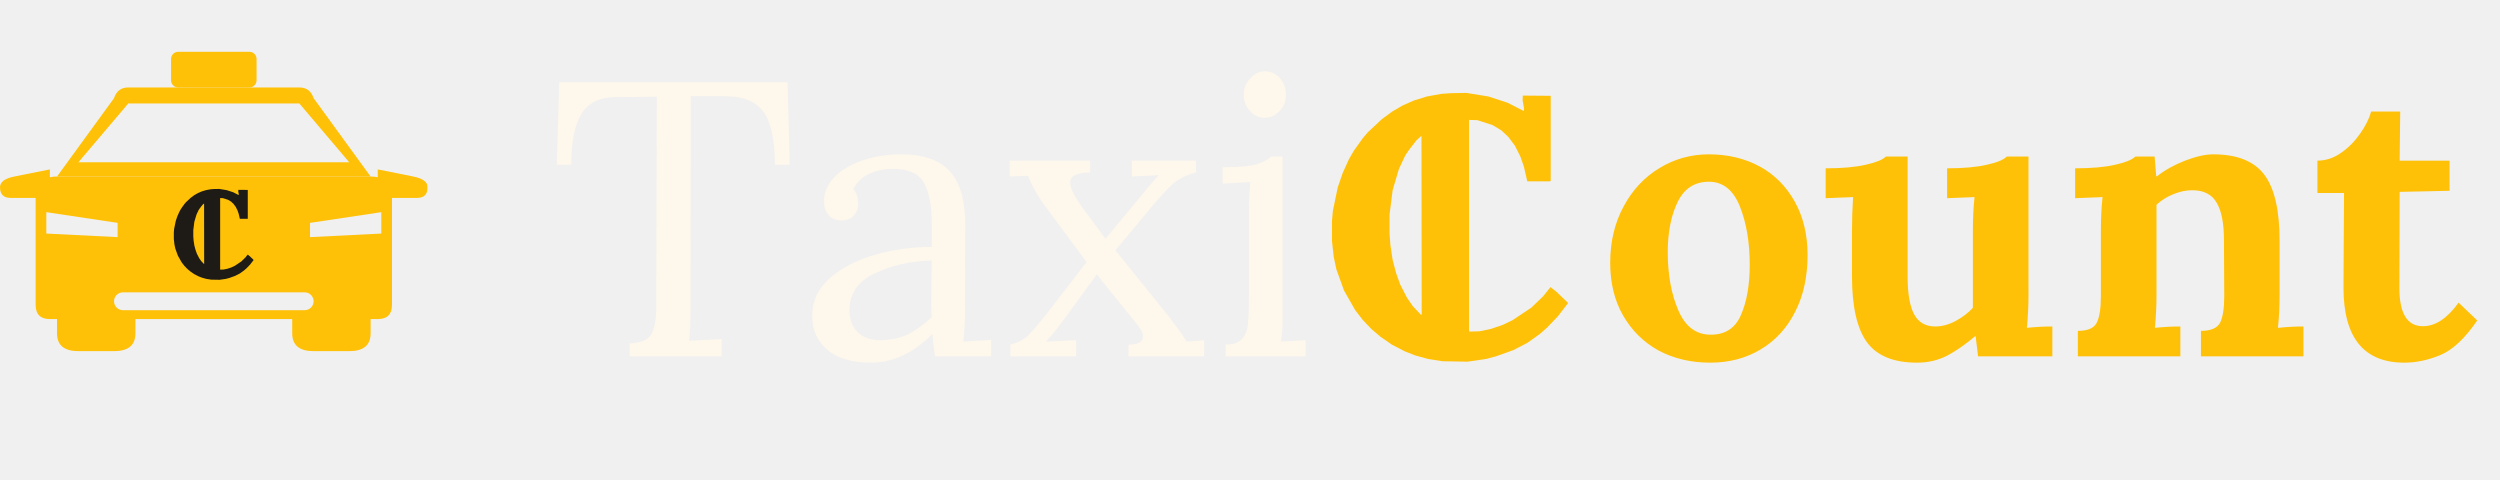
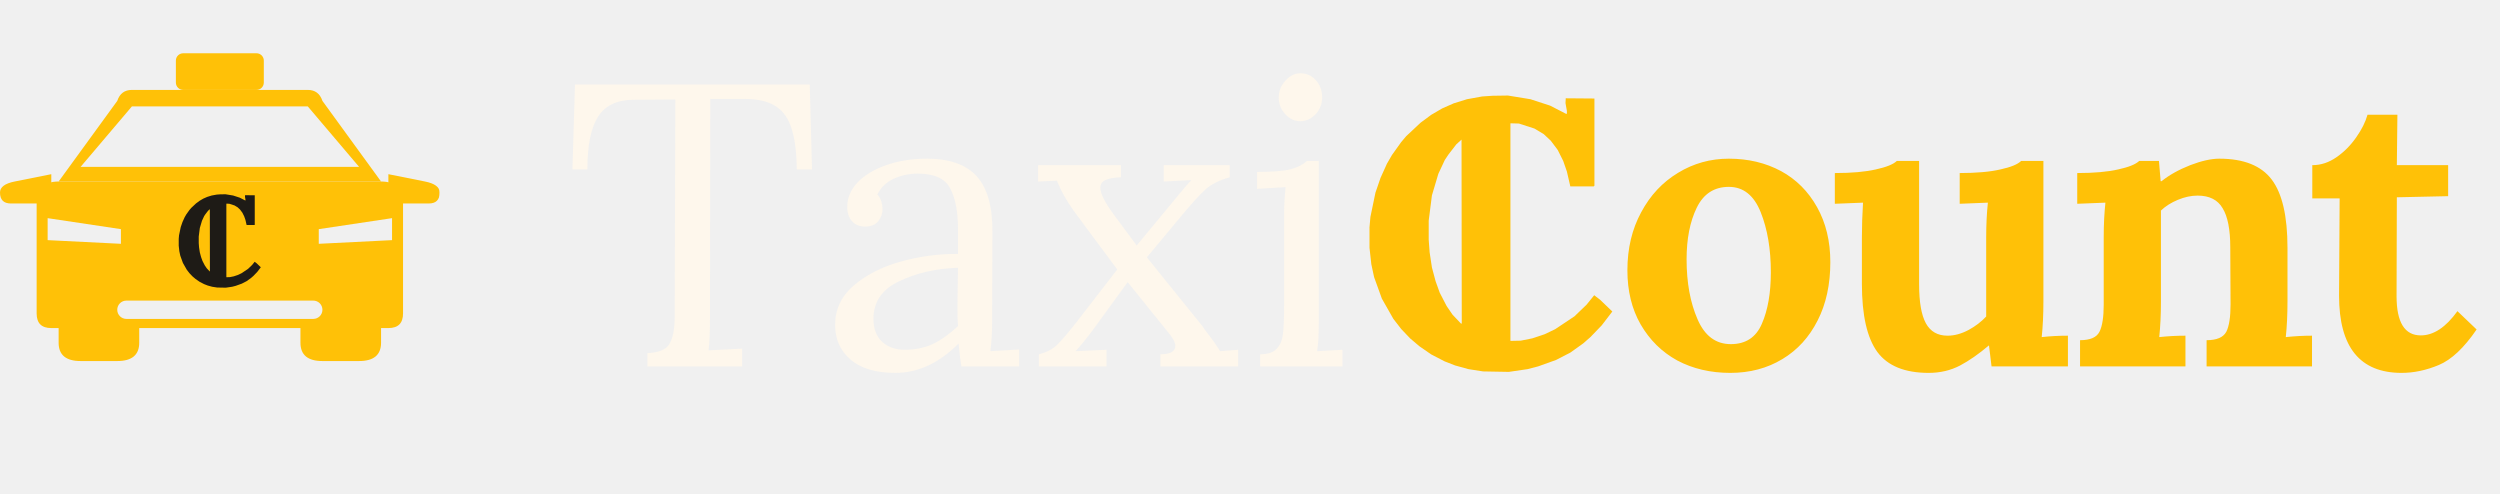
- <svg xmlns="http://www.w3.org/2000/svg" viewBox="0 0 912 175" width="912" height="175">
+ <svg xmlns="http://www.w3.org/2000/svg" viewBox="0 0 887 175" width="887" height="175">
  <g transform="translate(0,2) scale(1.3)">
    <defs>
      <mask id="m5">
        <rect width="120" height="120" fill="#000" />
        <g fill="#fff">
          <rect x="48" y="13" width="24" height="10" rx="2" />
          <path d="M16 48 L32 26 Q33 23 36 23 L84 23 Q87 23 88 26 L104 48 Z" />
          <path d="M10 54 Q10 48 16 48 L104 48 Q110 48 110 54 L110 84 Q110 88 106 88 L14 88 Q10 88 10 84 Z" />
          <path d="M14 46 L4 48 Q0 48.8 0 51 Q0 54 3 54 L14 54 Z" />
          <path d="M106 46 L116 48 Q120 48.8 120 51 Q120 54 117 54 L106 54 Z" />
          <path d="M16 84 L38 84 L38 92 Q38 97 32 97 L22 97 Q16 97 16 92 Z" />
          <path d="M82 84 L104 84 L104 92 Q104 97 98 97 L88 97 Q82 97 82 92 Z" />
        </g>
        <g fill="#000">
          <path d="M22 44 L36 27.5 L84 27.5 L98 44 Z" />
          <path d="M13 58 L33 61 L33 65 L13 64 Z" />
          <path d="M107 58 L87 61 L87 65 L107 64 Z" />
          <rect x="32" y="80.5" width="56" height="5" rx="2.5" />
        </g>
      </mask>
    </defs>
    <rect width="120" height="120" fill="#FFC107" mask="url(#m5)" />
    <g transform="translate(60,64.25) scale(0.04235) translate(-270.5,-307)">
      <path fill="#1E1B16" fill-rule="evenodd" d="M273.5,6.0L307.0,5.5L356.0,13.5L399.0,27.5L434.0,45.5L435.5,45.0L435.5,39.0L432.5,22.0L433.0,11.5L495.5,12.0L495.5,202.0L494.0,203.5L443.0,203.5L435.5,171.0L427.5,148.0L415.5,124.0L400.5,104.0L385.0,89.5L365.0,77.5L331.0,66.5L312.5,66.0L312.5,540.0L335.0,539.5L360.0,534.5L387.0,525.5L410.0,514.5L452.0,486.5L478.5,461.0L495.0,440.5L508.0,450.5L534.5,476.0L511.5,506.0L487.0,531.5L471.0,545.5L443.0,565.5L412.0,581.5L373.0,595.5L350.0,601.5L309.0,607.5L253.0,606.5L221.0,601.5L192.0,593.5L169.0,584.5L140.0,569.5L114.0,551.5L94.0,534.5L74.5,514.0L57.5,492.0L32.5,448.0L15.5,401.0L9.5,373.0L5.5,337.0L5.5,293.0L7.5,270.0L18.5,217.0L29.5,185.0L43.5,154.0L54.5,135.0L74.5,107.0L85.5,94.0L117.0,64.5L140.0,47.5L164.0,33.5L189.0,22.5L218.0,13.5L251.0,7.5ZM206.0,101.5L194.5,112.0L177.5,134.0L169.5,146.0L155.5,176.0L141.5,223.0L134.5,278.0L134.5,320.0L136.5,347.0L141.5,380.0L149.5,410.0L158.5,435.0L173.5,464.0L186.5,483.0L205.0,502.5L206.5,502.0Z" />
    </g>
  </g>
  <g transform="translate(200,130)">
    <path fill="#FEF7EC" d="M29.7,-4.7Q35.9,-5 37.6,-8.1Q39.4,-11.3 39.4,-17.9L39.4,-22.3L39.6,-94.7L24.9,-94.6Q16,-94.6 12.2,-88.6Q8.4,-82.7 8.4,-69.9L3.1,-69.9L4,-100L87.3,-100L88.1,-69.9L82.7,-69.9Q82.6,-78.9 80.9,-84.2Q79.3,-89.6 75.4,-92.2Q71.4,-94.9 64.1,-94.9L52,-94.9L51.9,-17Q51.9,-9.4 51.4,-5.7L63.3,-6.3L63.3,0L29.7,0L29.7,-4.7ZM96.3,-14.7Q96.3,-23 102.9,-28.7Q109.6,-34.4 119.6,-37.2Q129.7,-40 139.9,-39.9L139.9,-48.7Q139.9,-58 137.1,-63.2Q134.4,-68.4 125.6,-68.4Q121.1,-68.4 117.1,-66.6Q113.1,-64.7 111.3,-61Q113.1,-59 113.1,-55.6Q113.1,-53.4 111.6,-51.5Q110,-49.6 107,-49.6Q104,-49.6 102.3,-51.5Q100.6,-53.4 100.6,-56.6Q100.6,-61.3 104.2,-65.2Q107.9,-69.1 114.4,-71.4Q120.9,-73.7 128.9,-73.7Q140.9,-73.7 146.6,-67.4Q152.3,-61 152.1,-47.3L152,-15.1Q152,-10.6 151.4,-5.4L161.6,-6L161.6,0L141.1,0Q140.7,-2.1 140.1,-8.1Q129.7,2.3 117.7,2.3Q107.3,2.3 101.8,-2.4Q96.3,-7.1 96.3,-14.7ZM139.9,-14.3Q139.7,-16.4 139.7,-21.6L139.9,-35Q128.1,-34.6 119,-30.2Q109.9,-25.9 109.9,-16.9Q109.9,-11.6 113,-8.7Q116.1,-5.9 121,-5.9Q126.4,-5.9 130.9,-7.9Q135.3,-10 139.9,-14.3ZM168.6,-4.3Q172.6,-5.3 175,-7.6Q177.4,-9.9 182.1,-15.9L196.4,-34.4Q194,-37.6 191.8,-40.6Q189.6,-43.6 187.7,-46.1L182.3,-53.4Q177.3,-60 175,-65.9L168.3,-65.6L168.3,-71.4L197.7,-71.4L197.7,-67.1Q194,-67 192.2,-66.1Q190.4,-65.3 190.4,-63.4Q190.4,-60.4 195,-54.1L203.3,-42.9L216.3,-58.6L218.6,-61.4Q221.7,-65.1 222.7,-66.1L212.9,-65.6L212.9,-71.4L236.3,-71.4L236.3,-67.1Q230.9,-65.6 227.7,-62.8Q224.6,-60 217.9,-51.9L206.9,-38.7L226.6,-14.3Q227.1,-13.4 229.1,-10.9Q231.1,-8.3 232.9,-5.4L239.3,-5.9L239.3,0L211.7,0L211.7,-4.3Q217,-4.3 217,-7.3Q217,-8.9 215.1,-11.3L200.1,-29.9L188.1,-13.4Q184.4,-8.4 181.6,-5.4L192.6,-5.9L192.6,0L168.6,0L168.6,-4.3ZM253.7,-95.4Q253.7,-98.9 256.1,-101.4Q258.4,-104 261.4,-104Q264.7,-104 266.9,-101.5Q269.1,-99 269.1,-95.4Q269.1,-92 266.8,-89.5Q264.4,-87 261.3,-87Q258.3,-87 256,-89.5Q253.7,-92 253.7,-95.4ZM247.1,-4.3Q251.3,-4.3 253.1,-6.4Q254.9,-8.4 255.2,-11.6Q255.6,-14.9 255.6,-21.7L255.6,-54.3Q255.6,-58.4 256.1,-63.6L246,-63L246,-69Q254.4,-69 258.1,-70Q261.7,-71 263.7,-72.9L267.9,-72.9L267.9,-15.1Q267.9,-8.7 267.3,-5.4L276.3,-5.9L276.3,0L247.1,0L247.1,-4.3Z" />
    <g transform="translate(285,0)">
      <g transform="translate(0,-97) scale(0.16287)">
        <path fill="#FFC107" fill-rule="evenodd" d="M273.5,6.0L307.0,5.5L356.0,13.5L399.0,27.5L434.0,45.5L435.5,45.0L435.5,39.0L432.5,22.0L433.0,11.5L495.5,12.0L495.5,202.0L494.0,203.5L443.0,203.5L435.5,171.0L427.5,148.0L415.5,124.0L400.5,104.0L385.0,89.5L365.0,77.5L331.0,66.5L312.5,66.0L312.5,540.0L335.0,539.5L360.0,534.5L387.0,525.5L410.0,514.5L452.0,486.5L478.5,461.0L495.0,440.5L508.0,450.5L534.5,476.0L511.5,506.0L487.0,531.5L471.0,545.5L443.0,565.5L412.0,581.5L373.0,595.5L350.0,601.5L309.0,607.5L253.0,606.5L221.0,601.5L192.0,593.5L169.0,584.5L140.0,569.5L114.0,551.5L94.0,534.5L74.5,514.0L57.5,492.0L32.5,448.0L15.5,401.0L9.5,373.0L5.5,337.0L5.5,293.0L7.5,270.0L18.5,217.0L29.5,185.0L43.5,154.0L54.5,135.0L74.5,107.0L85.5,94.0L117.0,64.5L140.0,47.5L164.0,33.5L189.0,22.5L218.0,13.5L251.0,7.5ZM206.0,101.5L194.5,112.0L177.5,134.0L169.5,146.0L155.5,176.0L141.5,223.0L134.5,278.0L134.5,320.0L136.5,347.0L141.5,380.0L149.5,410.0L158.5,435.0L173.5,464.0L186.5,483.0L205.0,502.5L206.5,502.0Z" />
      </g>
    </g>
-     <g transform="translate(383,0)">
-       <path fill="#FFC107" d="M4.4,-34.1Q4.4,-45.7 9.3,-54.7Q14.1,-63.7 22.4,-68.7Q30.6,-73.7 40.4,-73.7Q50.7,-73.7 58.9,-69.3Q67,-64.9 71.7,-56.5Q76.4,-48.1 76.4,-37Q76.4,-25.1 71.9,-16.3Q67.4,-7.4 59.4,-2.6Q51.3,2.3 40.9,2.3Q30.4,2.3 22.1,-2.1Q13.9,-6.6 9.1,-14.9Q4.4,-23.1 4.4,-34.1ZM55.3,-33.4Q55.3,-45.7 51.7,-54.7Q48.1,-63.7 40.4,-63.7Q32.6,-63.7 29,-56.3Q25.4,-48.9 25.4,-38Q25.4,-25.6 29.3,-16.7Q33.1,-7.9 41.1,-7.9Q49,-7.9 52.1,-15.1Q55.3,-22.4 55.3,-33.4ZM92.6,-29.3L92.6,-45.7Q92.6,-51.7 93,-58.1L83,-57.7L83,-68.6Q92,-68.6 97.6,-69.9Q103.1,-71.1 105,-72.9L112.9,-72.9L112.9,-29.1Q112.9,-19.7 115.3,-15.3Q117.7,-10.9 123,-10.9Q126.6,-10.9 130.4,-12.9Q134.1,-14.9 136.7,-17.7L136.7,-45.7Q136.7,-52.4 137.3,-58.1L127.3,-57.7L127.3,-68.6Q136.3,-68.6 141.8,-69.9Q147.3,-71.1 149.1,-72.9L157,-72.9L157,-23Q157,-16.1 156.4,-10.4Q161,-10.9 165.7,-10.9L165.7,0L138.6,0L137.7,-7.4L137.6,-7.4Q132.3,-2.9 127.4,-0.3Q122.4,2.3 116.3,2.3Q103.6,2.3 98.1,-5.1Q92.6,-12.6 92.6,-29.3ZM175,-9.3Q180.4,-9.3 181.9,-12.3Q183.4,-15.3 183.4,-22L183.4,-46Q183.4,-52.4 184,-58.1L174,-57.7L174,-68.6Q183,-68.6 188.6,-69.9Q194.1,-71.1 196,-72.9L203,-72.9Q203,-72.6 203.6,-65.7L203.9,-65.7Q208,-69 214.1,-71.4Q220.1,-73.7 224.4,-73.7Q237.4,-73.7 243,-66.3Q248.6,-58.9 248.6,-42.1L248.6,-23Q248.6,-16.1 248,-10.4Q252.7,-10.9 257.3,-10.9L257.3,0L219.9,0L219.9,-9.3Q225.3,-9.3 226.9,-12.3Q228.4,-15.3 228.4,-22L228.3,-42.3Q228.3,-51.7 225.6,-56.1Q223,-60.6 216.7,-60.6Q213.3,-60.6 209.7,-59.1Q206.1,-57.6 203.7,-55.3L203.7,-23Q203.7,-16.1 203.1,-10.4Q207.7,-10.9 212.4,-10.9L212.4,0L175,0L175,-9.3ZM271.9,-25.1L272.1,-59.6L262.4,-59.6L262.4,-71.4Q267,-71.4 271.1,-74.3Q275.1,-77.1 278,-81.3Q280.9,-85.4 282,-89.3L292.6,-89.3L292.4,-71.4L310.6,-71.4L310.6,-60.4L292.4,-60L292.3,-24.9Q292.3,-11 300.9,-11Q307.7,-11 313.9,-19.6L320.7,-13.1Q314,-3.3 307.3,-0.5Q300.6,2.3 294.1,2.3Q271.9,2.3 271.9,-25.1Z" />
+     <g transform="translate(373,0)">
+       <path fill="#FFC107" d="M4.4,-34.1Q4.4,-45.7 9.3,-54.7Q14.1,-63.7 22.4,-68.7Q30.6,-73.7 40.4,-73.7Q50.7,-73.7 58.9,-69.3Q67,-64.9 71.7,-56.5Q76.4,-48.1 76.4,-37Q76.4,-25.1 71.9,-16.3Q67.4,-7.4 59.4,-2.6Q51.3,2.3 40.9,2.3Q30.4,2.3 22.1,-2.1Q13.9,-6.6 9.1,-14.9Q4.4,-23.1 4.4,-34.1ZM55.3,-33.4Q55.3,-45.7 51.7,-54.7Q48.1,-63.7 40.4,-63.7Q32.6,-63.7 29,-56.3Q25.4,-48.9 25.4,-38Q25.4,-25.6 29.3,-16.7Q33.1,-7.9 41.1,-7.9Q49,-7.9 52.1,-15.1Q55.3,-22.4 55.3,-33.4ZM87.6,-29.3L87.6,-45.7Q87.6,-51.7 88,-58.1L78,-57.7L78,-68.6Q87,-68.6 92.6,-69.9Q98.1,-71.1 100,-72.9L107.9,-72.9L107.9,-29.1Q107.9,-19.7 110.3,-15.3Q112.7,-10.9 118,-10.9Q121.6,-10.9 125.4,-12.9Q129.1,-14.9 131.7,-17.7L131.7,-45.7Q131.7,-52.4 132.3,-58.1L122.3,-57.7L122.3,-68.6Q131.3,-68.6 136.8,-69.9Q142.3,-71.1 144.1,-72.9L152,-72.9L152,-23Q152,-16.1 151.4,-10.4Q156,-10.9 160.7,-10.9L160.7,0L133.6,0L132.7,-7.4L132.6,-7.4Q127.3,-2.9 122.4,-0.3Q117.4,2.3 111.3,2.3Q98.6,2.3 93.1,-5.1Q87.6,-12.6 87.6,-29.3ZM165,-9.3Q170.4,-9.3 171.9,-12.3Q173.4,-15.3 173.4,-22L173.4,-46Q173.4,-52.4 174,-58.1L164,-57.7L164,-68.6Q173,-68.6 178.6,-69.9Q184.1,-71.1 186,-72.9L193,-72.9Q193,-72.6 193.6,-65.7L193.9,-65.7Q198,-69 204.1,-71.4Q210.1,-73.7 214.4,-73.7Q227.4,-73.7 233,-66.3Q238.6,-58.9 238.6,-42.1L238.6,-23Q238.6,-16.1 238,-10.4Q242.7,-10.9 247.3,-10.9L247.3,0L209.9,0L209.9,-9.3Q215.3,-9.3 216.9,-12.3Q218.4,-15.3 218.4,-22L218.3,-42.3Q218.3,-51.7 215.6,-56.1Q213,-60.6 206.7,-60.6Q203.3,-60.6 199.7,-59.1Q196.1,-57.6 193.7,-55.3L193.7,-23Q193.7,-16.1 193.1,-10.4Q197.7,-10.9 202.4,-10.9L202.4,0L165,0L165,-9.3ZM256.9,-25.1L257.1,-59.6L247.4,-59.6L247.4,-71.4Q252,-71.4 256.1,-74.3Q260.1,-77.1 263,-81.3Q265.9,-85.4 267,-89.3L277.6,-89.3L277.4,-71.4L295.6,-71.4L295.6,-60.4L277.4,-60L277.3,-24.9Q277.3,-11 285.9,-11Q292.7,-11 298.9,-19.6L305.7,-13.1Q299,-3.3 292.3,-0.5Q285.6,2.3 279.1,2.3Q256.9,2.3 256.9,-25.1Z" />
    </g>
  </g>
</svg>
